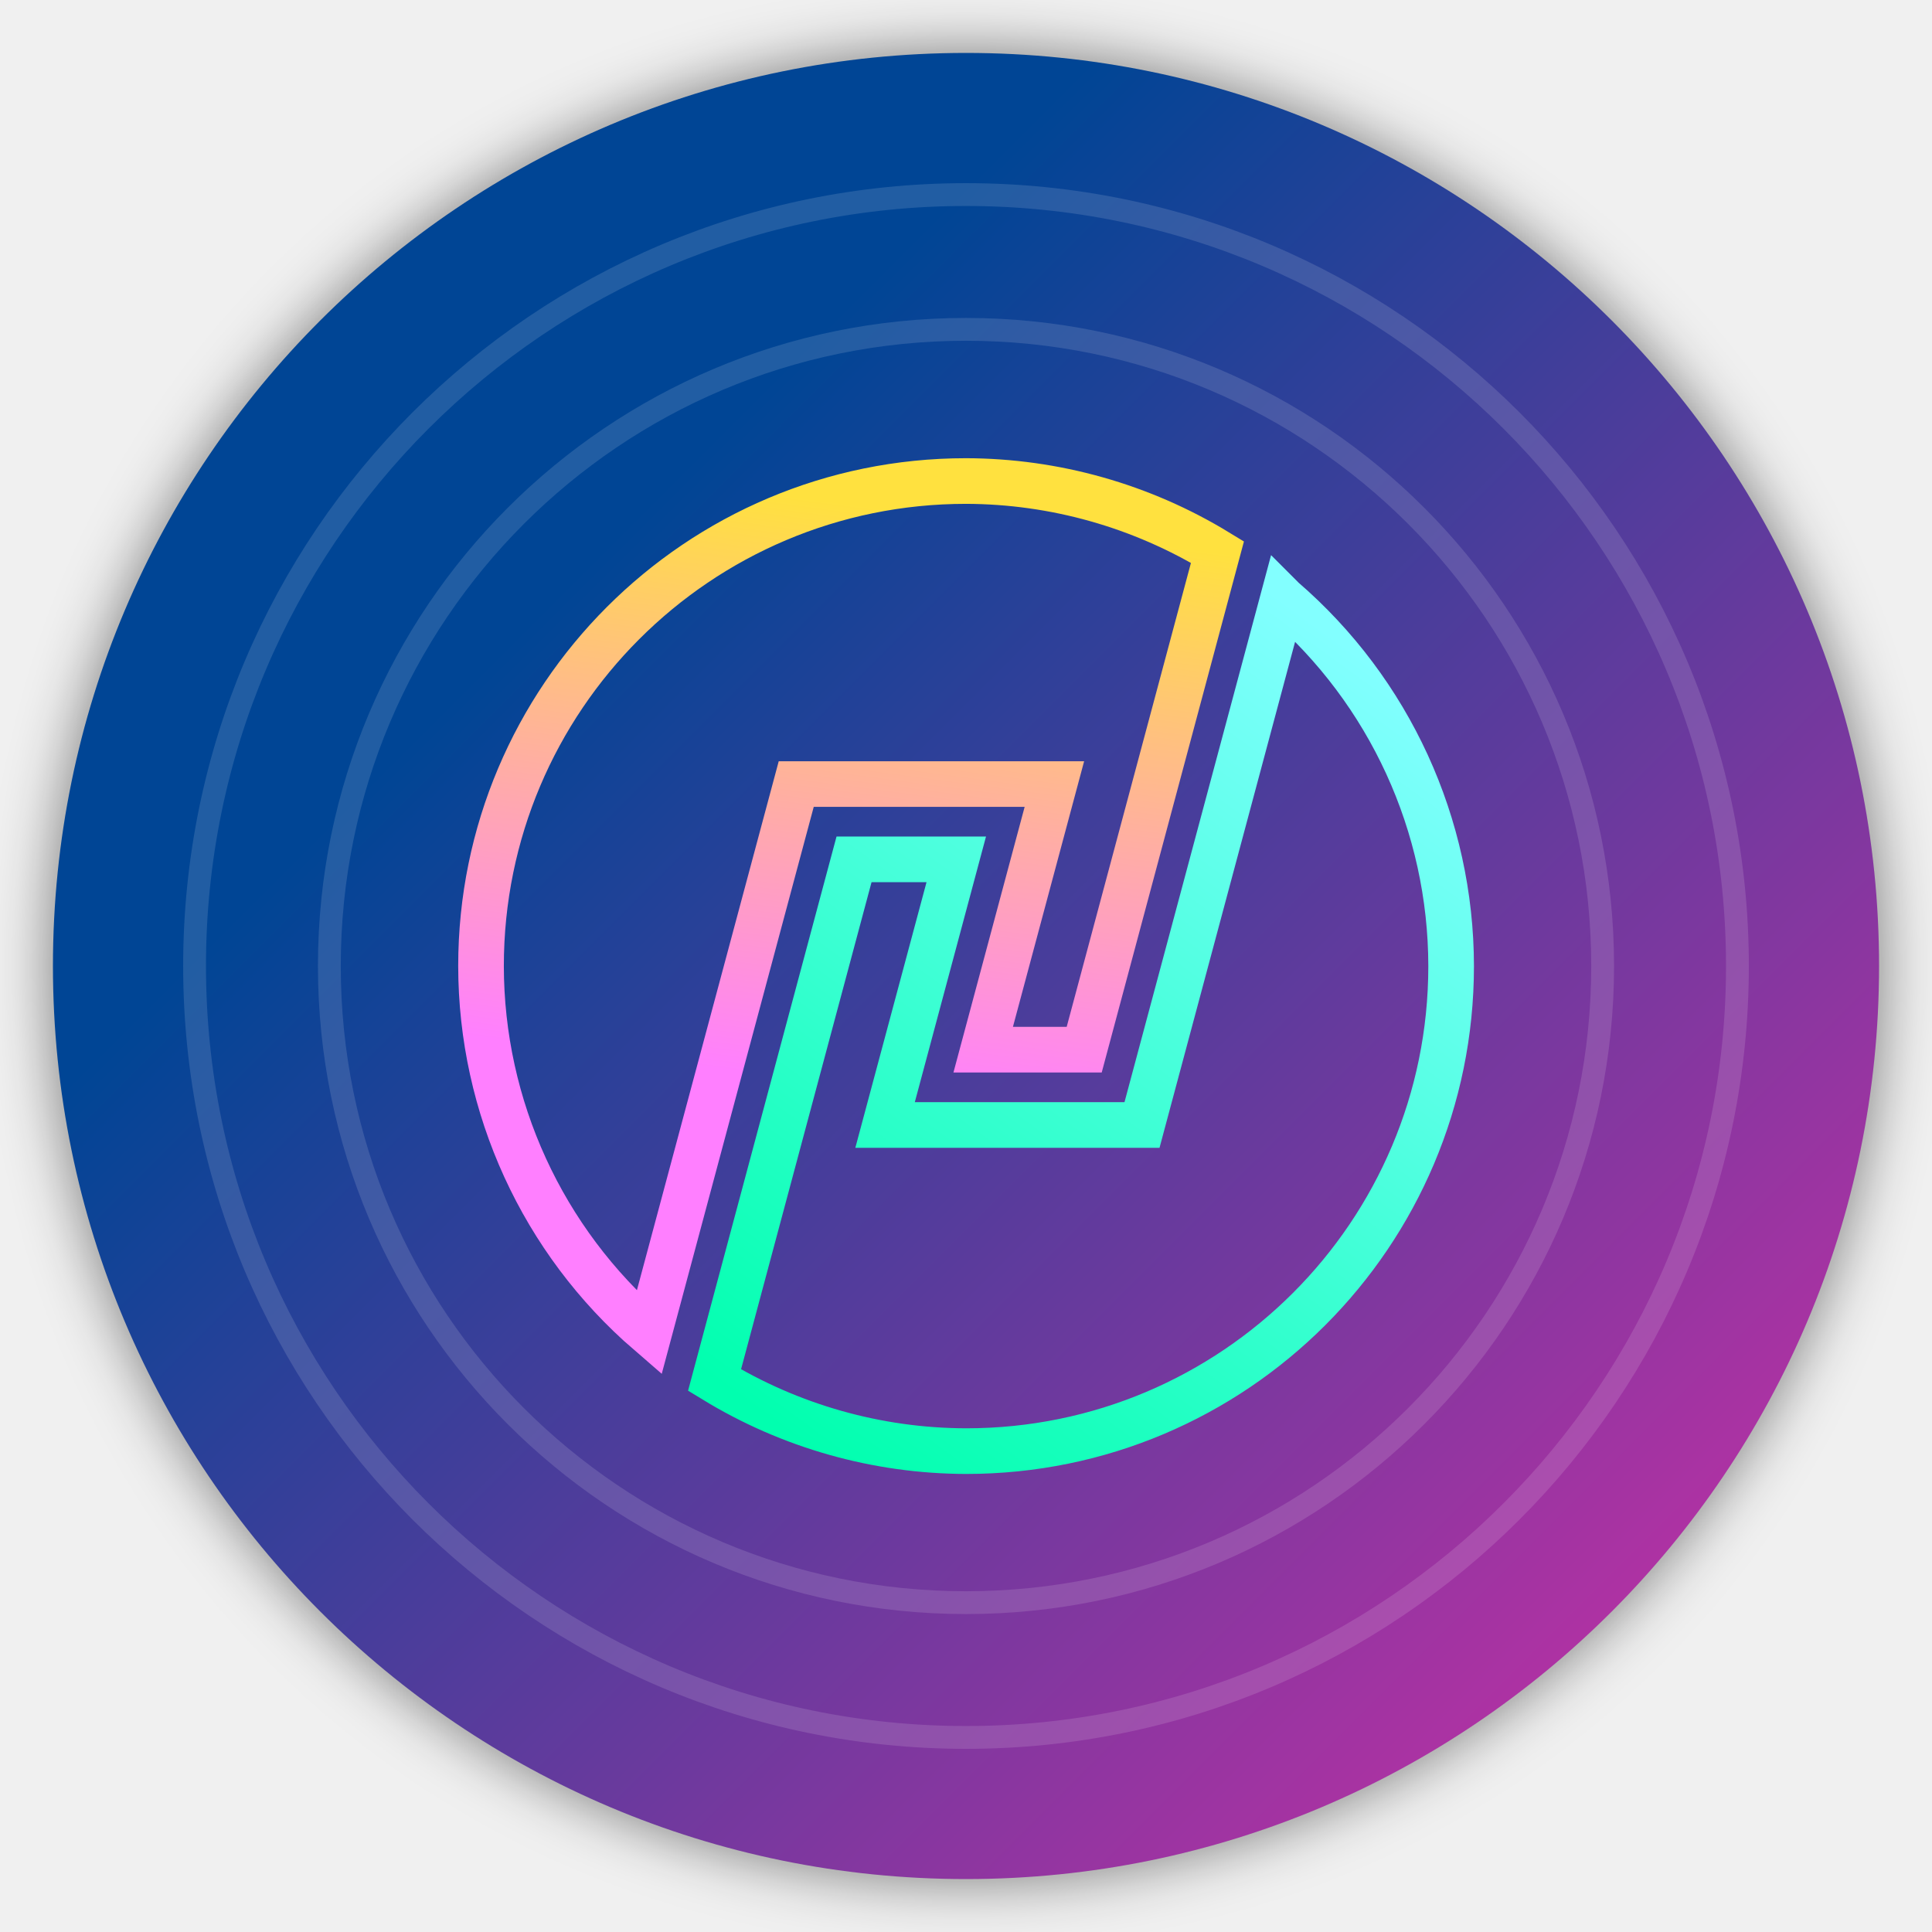
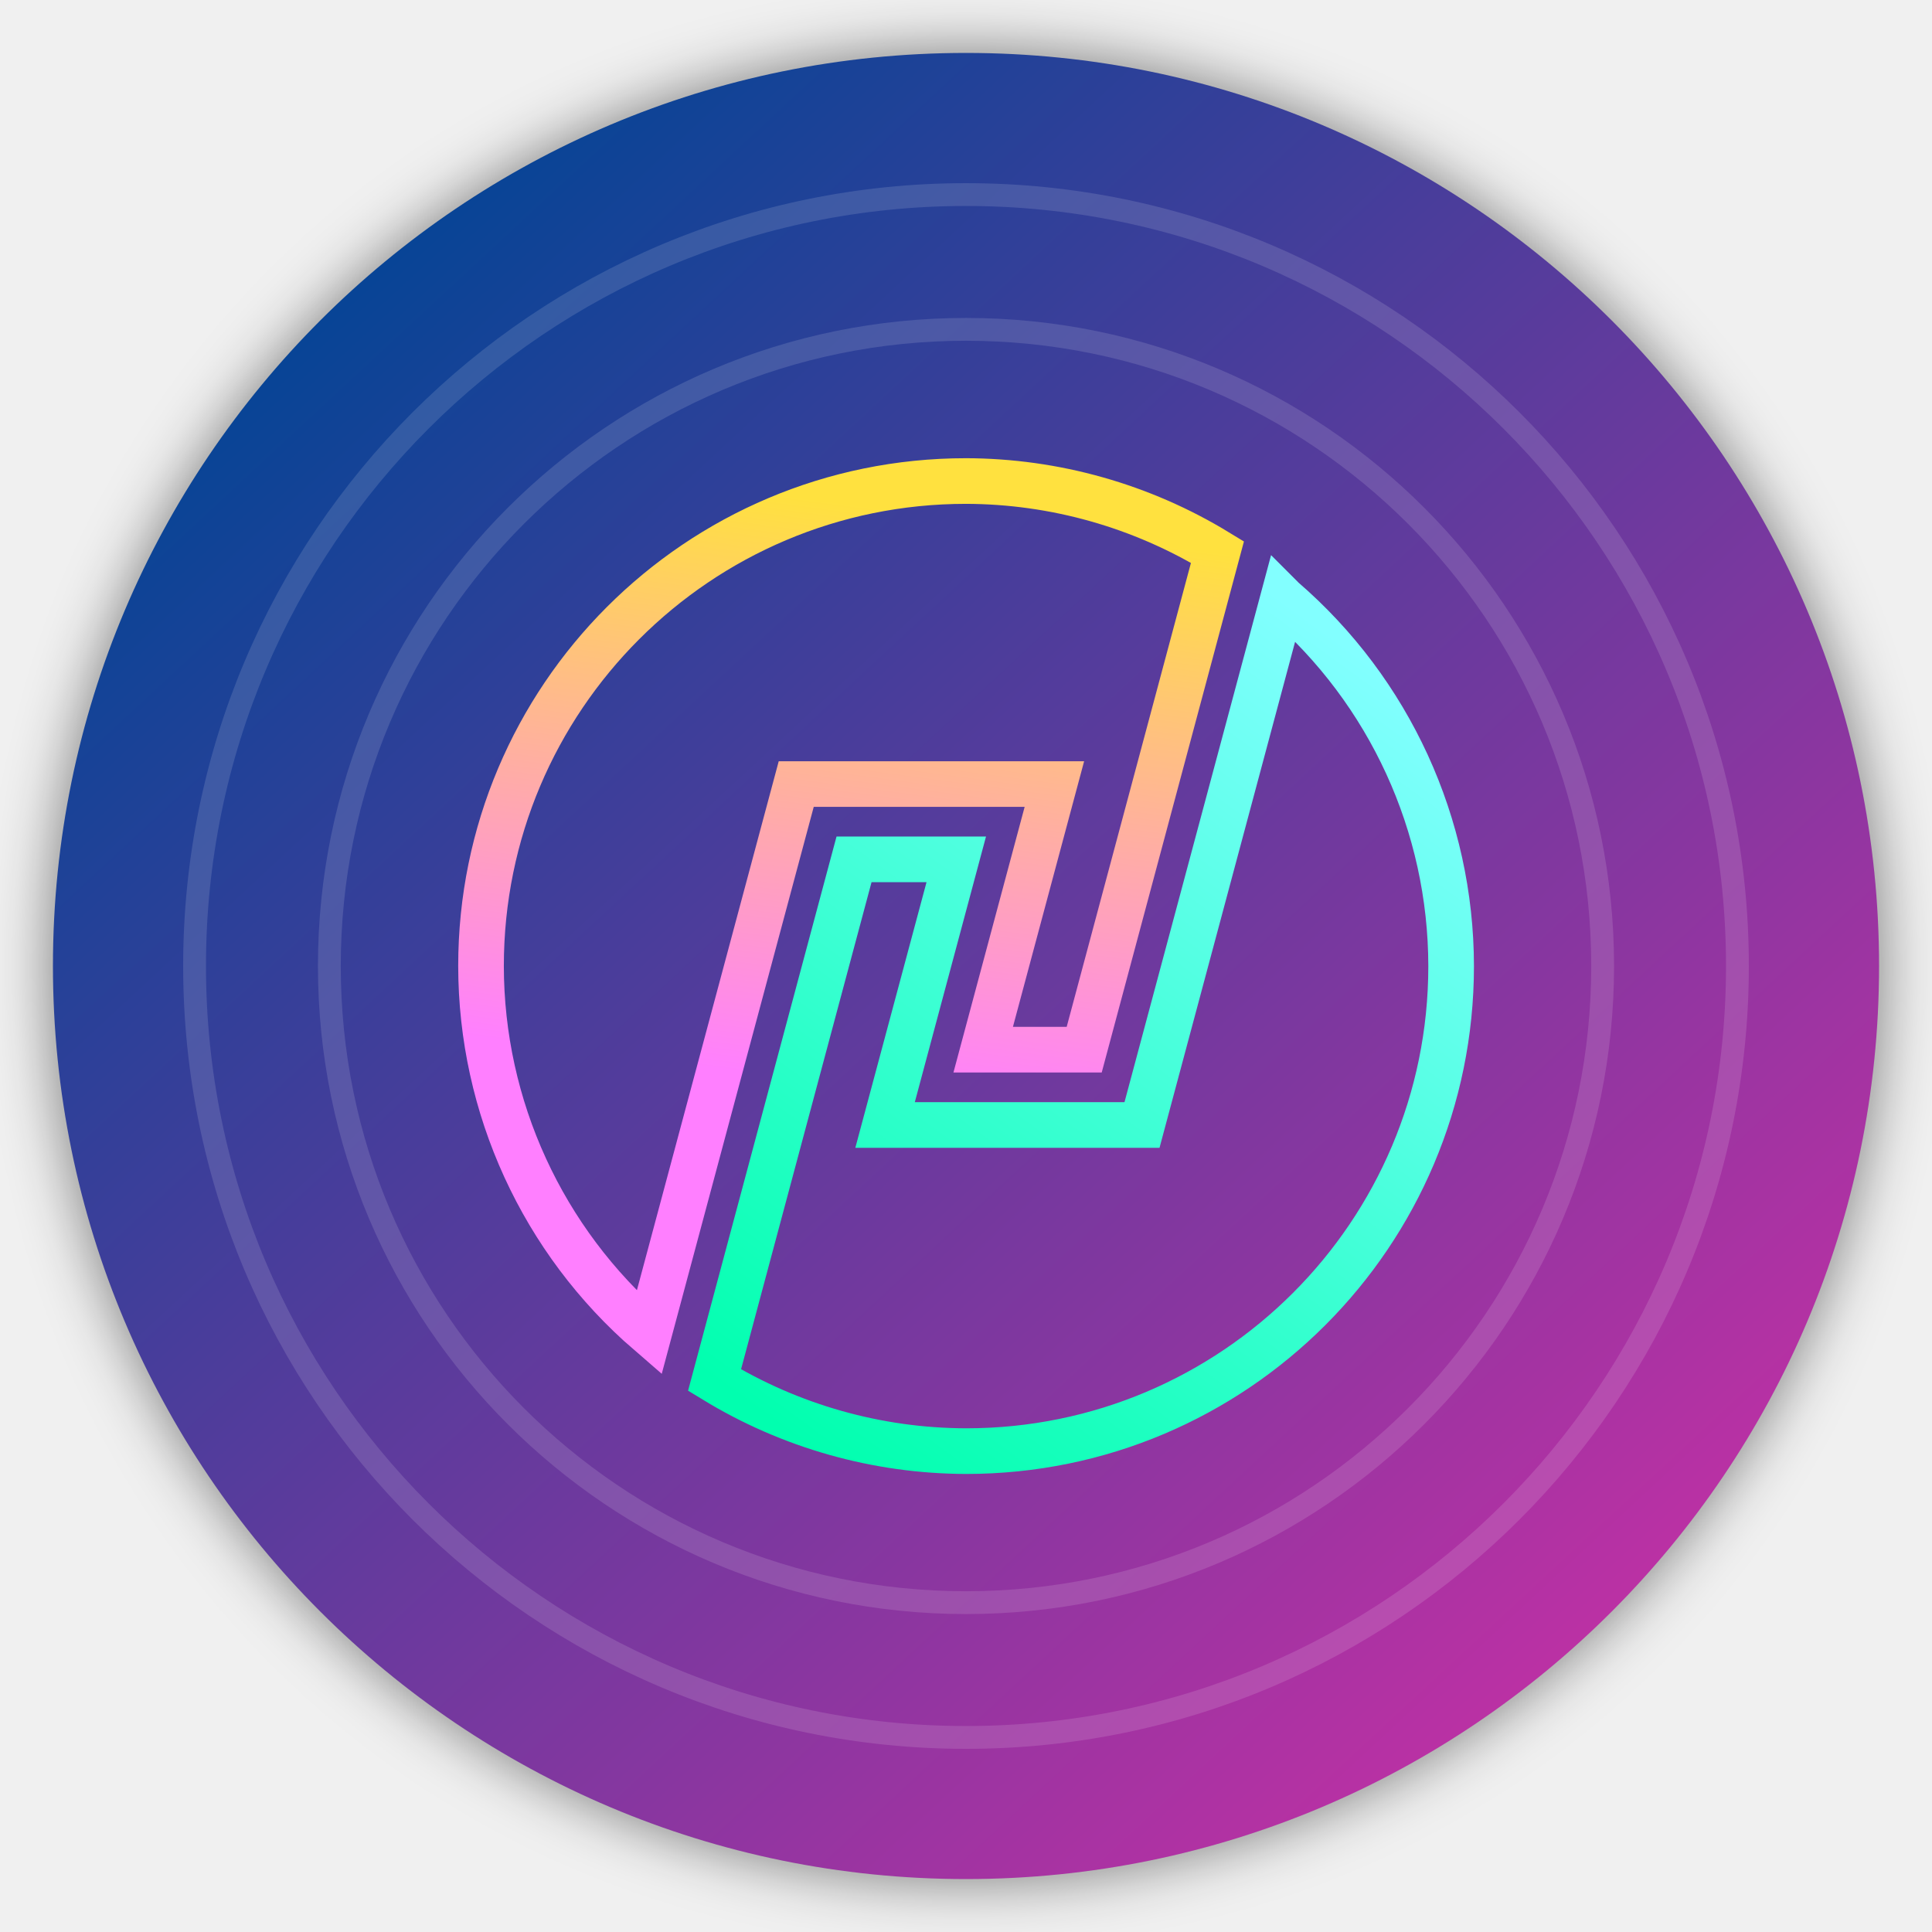
<svg xmlns="http://www.w3.org/2000/svg" xmlns:xlink="http://www.w3.org/1999/xlink" width="48" height="48" viewBox="0 0 12.7 12.7" version="1.1" id="svg8">
  <defs id="defs2">
    <linearGradient id="linearGradient879">
      <stop style="stop-color:#82ffff;stop-opacity:1" offset="0" id="stop875" />
      <stop style="stop-color:#01ffaf;stop-opacity:1" offset="1" id="stop877" />
    </linearGradient>
    <linearGradient id="linearGradient863">
      <stop style="stop-color:#ffe13f;stop-opacity:1" offset="0" id="stop859" />
      <stop style="stop-color:#ff7fff;stop-opacity:1" offset="1" id="stop861" />
    </linearGradient>
    <linearGradient id="linearGradient847">
      <stop style="stop-color:#004595;stop-opacity:1" offset="0" id="stop843" />
      <stop style="stop-color:#f92aa9;stop-opacity:1" offset="1" id="stop845" />
    </linearGradient>
-     <linearGradient xlink:href="#linearGradient847" id="linearGradient849" x1="3.827" y1="288.041" x2="13.585" y2="297.798" gradientUnits="userSpaceOnUse" />
+     <linearGradient xlink:href="#linearGradient847" id="linearGradient849" x1="2.246" y1="285.589" x2="13.585" y2="297.798" gradientUnits="userSpaceOnUse" />
    <linearGradient xlink:href="#linearGradient863" id="linearGradient865" x1="8.004" y1="287.929" x2="7.507" y2="291.695" gradientUnits="userSpaceOnUse" />
    <linearGradient xlink:href="#linearGradient879" id="linearGradient881" x1="8.433" y1="288.239" x2="4.696" y2="293.371" gradientUnits="userSpaceOnUse" />
    <filter style="color-interpolation-filters:sRGB;" id="filter981">
      <feFlood flood-opacity="0.498" flood-color="rgb(0,0,0)" result="flood" id="feFlood971" />
      <feComposite in="flood" in2="SourceGraphic" operator="in" result="composite1" id="feComposite973" />
      <feGaussianBlur in="composite1" stdDeviation="0.2" result="blur" id="feGaussianBlur975" />
      <feOffset dx="0" dy="0" result="offset" id="feOffset977" />
      <feComposite in="SourceGraphic" in2="offset" operator="over" result="composite2" id="feComposite979" />
    </filter>
  </defs>
  <g id="layer1" transform="translate(0,-284.3)">
    <circle style="fill:url(#linearGradient849);fill-opacity:1;fill-rule:nonzero;stroke-width:0.218;filter:url(#filter981)" id="path19" cx="6.35" cy="290.65" r="6.002" />
    <ellipse style="fill:none;fill-opacity:1;stroke:#ffffff;stroke-width:0.1;stroke-miterlimit:4;stroke-dasharray:none;stroke-opacity:0.13" id="path4582" cx="6.35" cy="290.65" r="4.162" />
    <circle style="fill:none;fill-opacity:1;stroke:#ffffff;stroke-width:0.15;stroke-miterlimit:4;stroke-dasharray:none;stroke-opacity:0.13" id="path4582-7" cx="6.35" cy="290.65" r="5.071" />
    <g id="g936" transform="translate(-5.0055212e-8,5.0004791e-6)">
      <path id="path880-3" d="m 8.433,288.239 -0.926,3.456 H 5.818 l 0.468,-1.746 H 5.614 l -0.917,3.423 a 3.188,3.188 0 0 0 1.654,0.467 3.188,3.188 0 0 0 3.188,-3.188 3.188,3.188 0 0 0 -1.105,-2.411 z" style="opacity:1;fill:none;fill-opacity:1;stroke:url(#linearGradient881);stroke-width:0.3;stroke-linecap:butt;stroke-miterlimit:4;stroke-dasharray:none;stroke-opacity:1;paint-order:stroke markers fill" />
      <path id="path855-6" d="m 6.35,287.462 a 3.188,3.188 0 0 0 -3.188,3.188 3.188,3.188 0 0 0 1.105,2.411 L 5.234,289.454 H 6.931 l -0.468,1.746 h 0.664 l 0.876,-3.271 a 3.188,3.188 0 0 0 -1.654,-0.467 z" style="opacity:1;fill:none;fill-opacity:1;stroke:url(#linearGradient865);stroke-width:0.3;stroke-linecap:butt;stroke-miterlimit:4;stroke-dasharray:none;stroke-opacity:1;paint-order:normal" />
    </g>
    <circle style="fill:none;fill-opacity:1;stroke:#ffffff;stroke-width:0.15;stroke-miterlimit:4;stroke-dasharray:none;stroke-opacity:0.13" id="path4582-7-7" cx="6.35" cy="290.65" r="4.185" />
  </g>
</svg>
